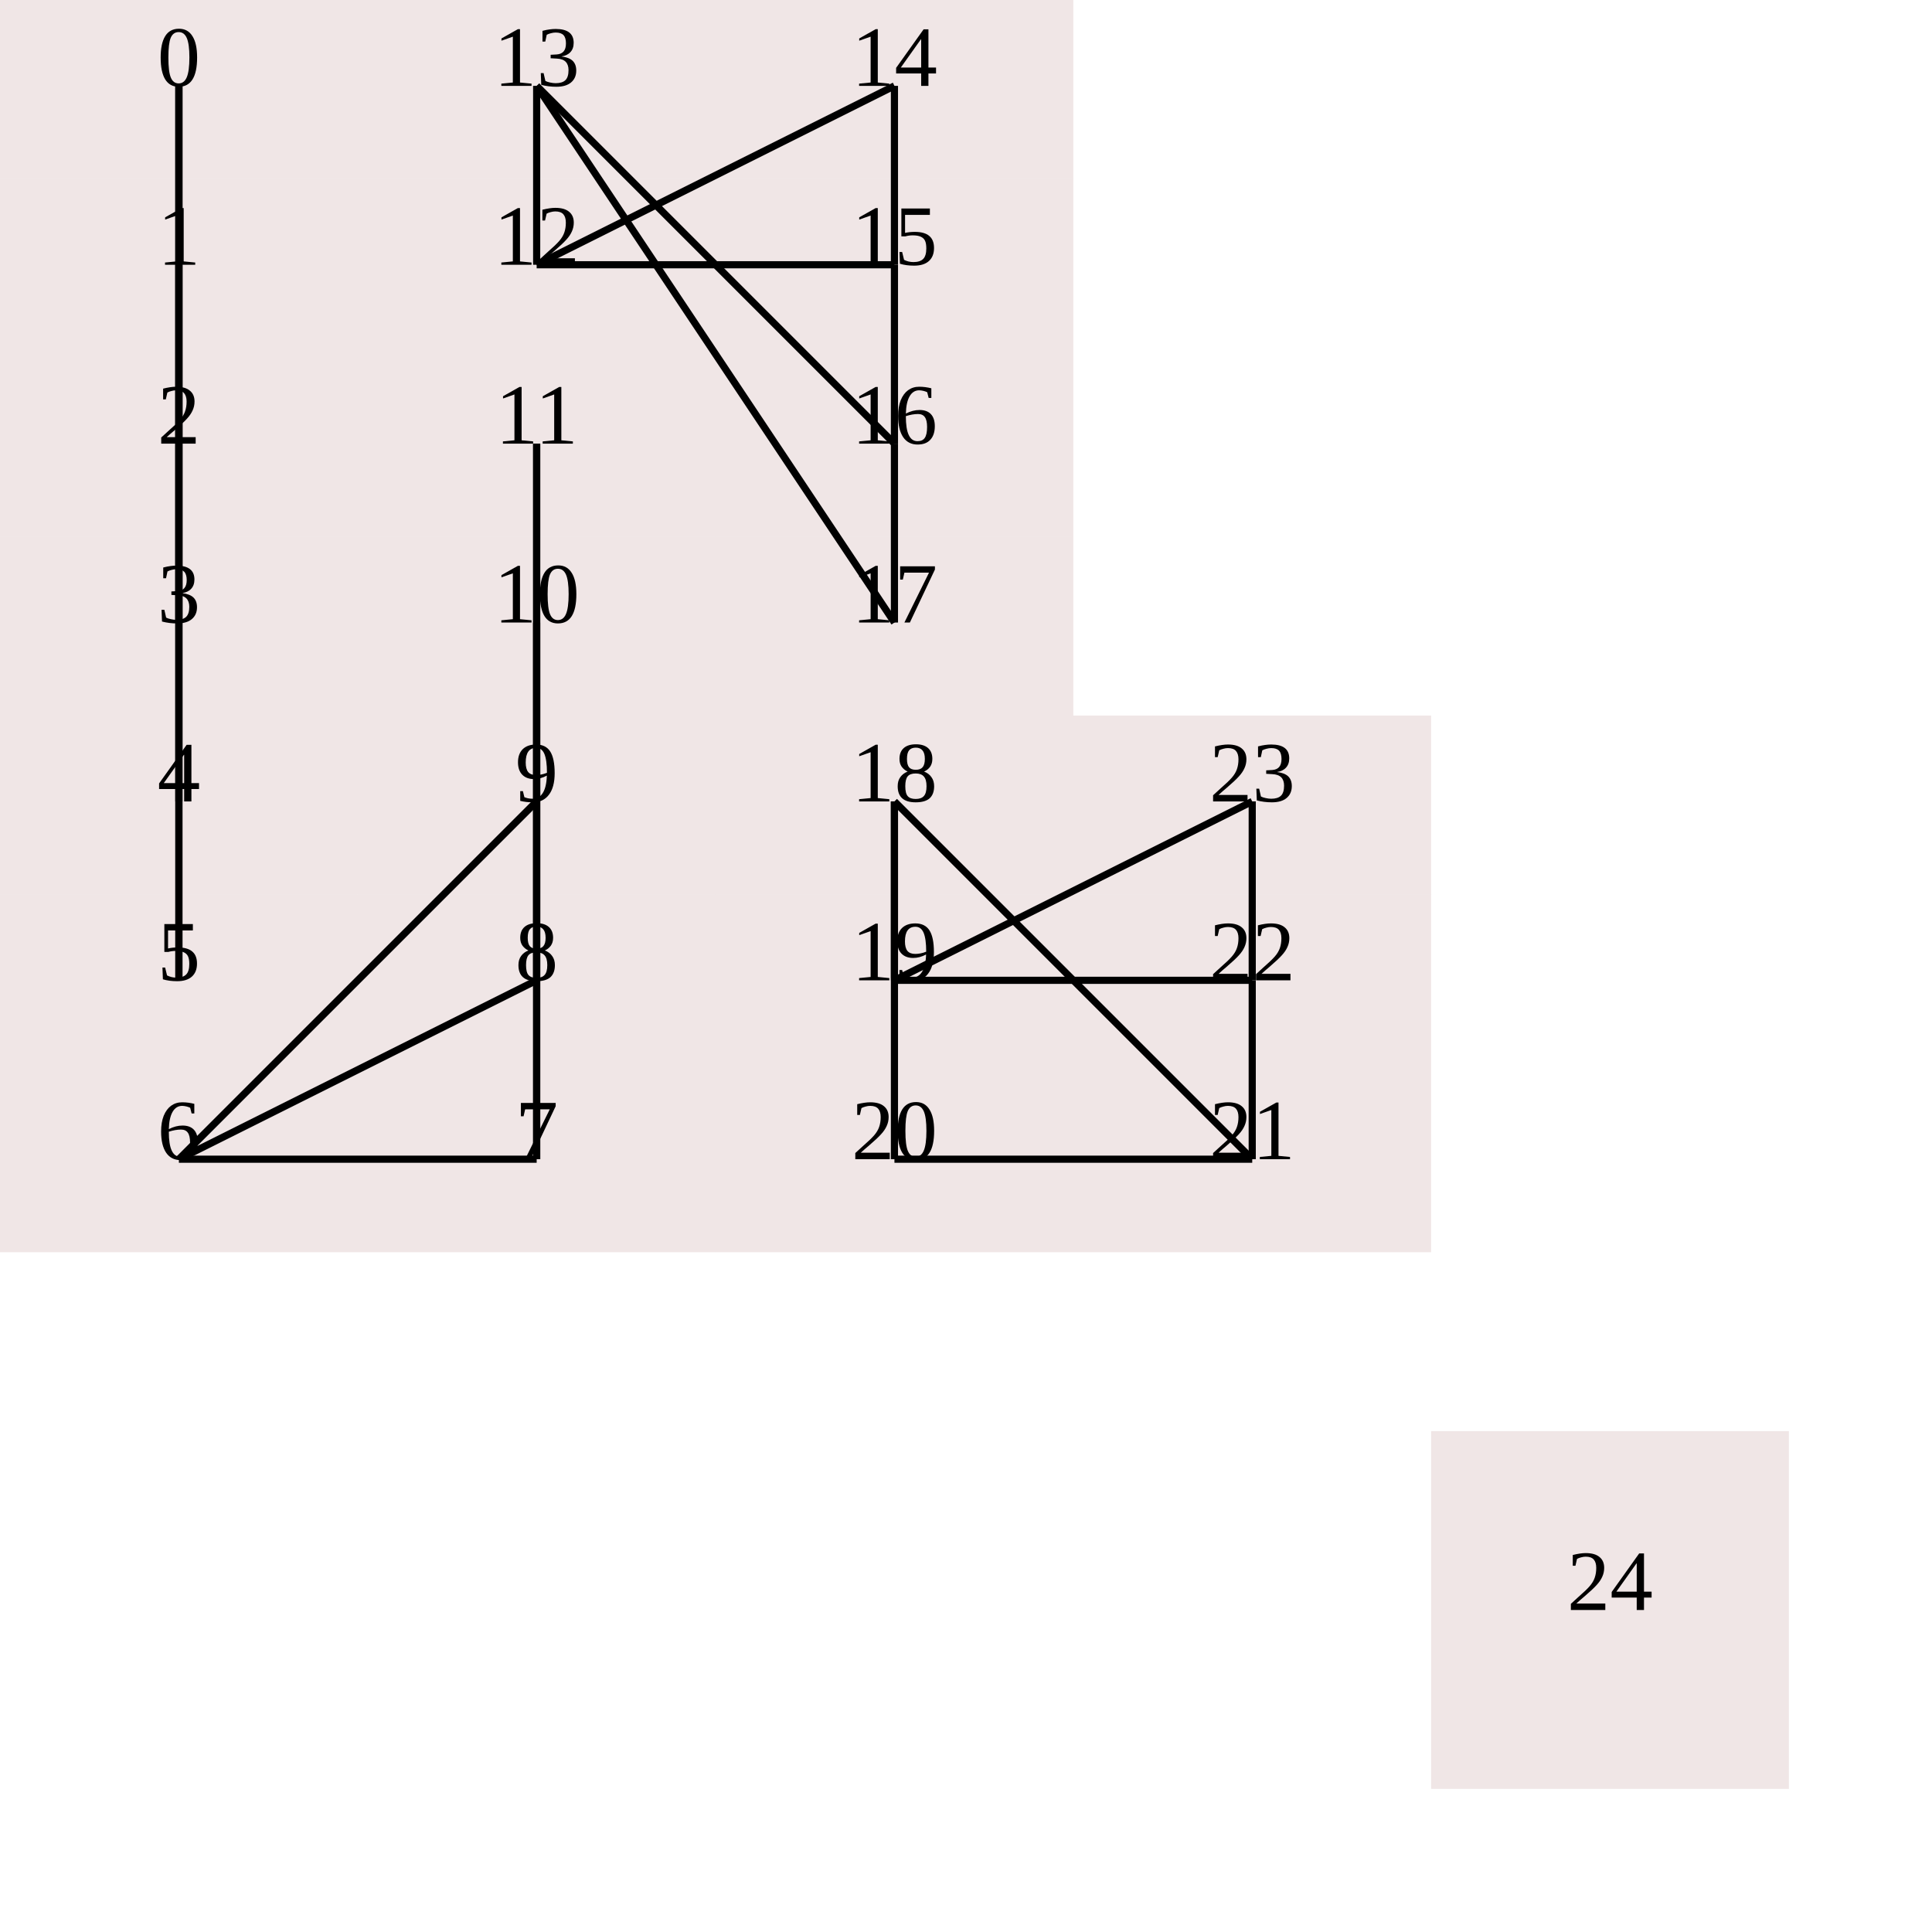
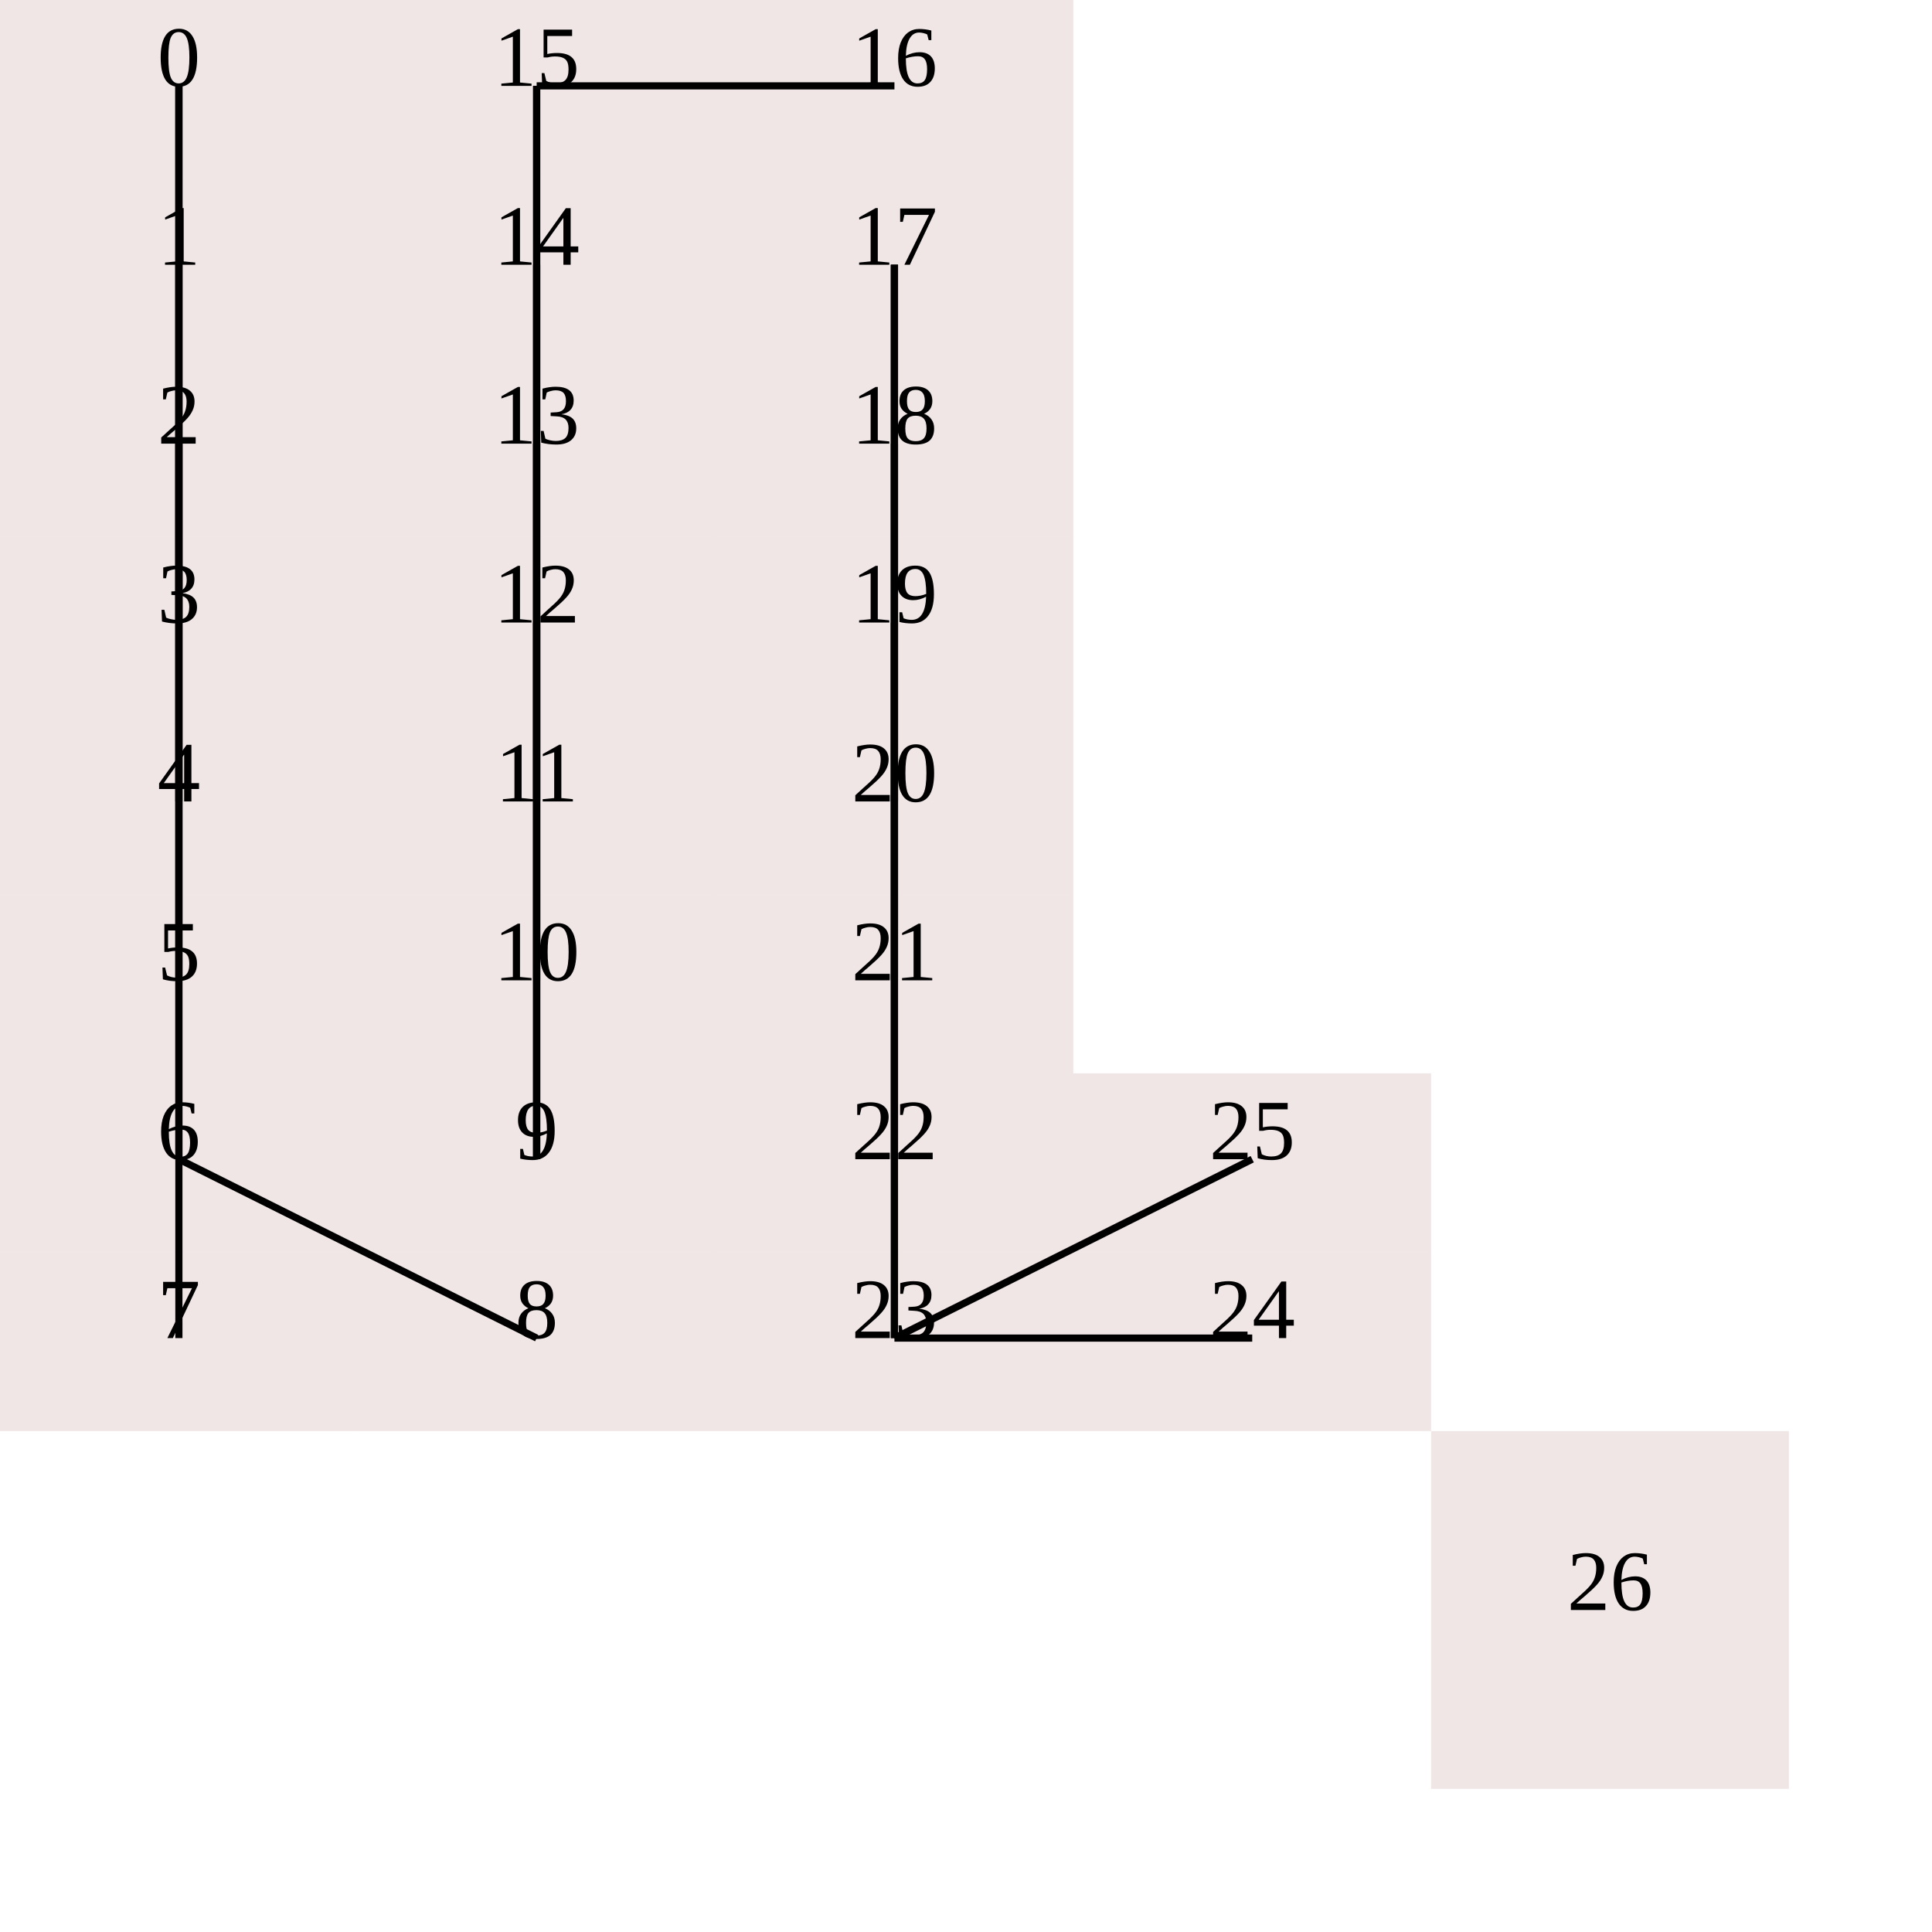
<svg xmlns="http://www.w3.org/2000/svg" width="270" height="270">
  <rect x="0" y="0" width="270" height="270" fill="rgb(255,255,255)" />
  <rect x="0" y="0" width="225" height="225" fill="rgba(255,255,255,1)" />
  <rect x="0" y="0" width="50" height="25" fill="rgba(100,0,0,0.1)" />
  <text x="25" y="12" text-anchor="middle" alignment-baseline="middle" fill="black">0</text>
  <rect x="0" y="25" width="50" height="25" fill="rgba(100,0,0,0.1)" />
  <text x="25" y="37" text-anchor="middle" alignment-baseline="middle" fill="black">1</text>
  <rect x="0" y="50" width="50" height="25" fill="rgba(100,0,0,0.1)" />
  <text x="25" y="62" text-anchor="middle" alignment-baseline="middle" fill="black">2</text>
  <rect x="0" y="75" width="50" height="25" fill="rgba(100,0,0,0.1)" />
  <text x="25" y="87" text-anchor="middle" alignment-baseline="middle" fill="black">3</text>
  <rect x="0" y="100" width="50" height="25" fill="rgba(100,0,0,0.1)" />
  <text x="25" y="112" text-anchor="middle" alignment-baseline="middle" fill="black">4</text>
  <rect x="0" y="125" width="50" height="25" fill="rgba(100,0,0,0.1)" />
  <text x="25" y="137" text-anchor="middle" alignment-baseline="middle" fill="black">5</text>
  <rect x="0" y="150" width="50" height="25" fill="rgba(100,0,0,0.1)" />
  <text x="25" y="162" text-anchor="middle" alignment-baseline="middle" fill="black">6</text>
+   <rect x="0" y="175" width="50" height="25" fill="rgba(100,0,0,0.1)" />
+   <text x="25" y="187" text-anchor="middle" alignment-baseline="middle" fill="black">7</text>
+   <rect x="50" y="175" width="50" height="25" fill="rgba(100,0,0,0.1)" />
+   <text x="75" y="187" text-anchor="middle" alignment-baseline="middle" fill="black">8</text>
  <rect x="50" y="150" width="50" height="25" fill="rgba(100,0,0,0.1)" />
-   <text x="75" y="162" text-anchor="middle" alignment-baseline="middle" fill="black">7</text>
+   <text x="75" y="162" text-anchor="middle" alignment-baseline="middle" fill="black">9</text>
  <rect x="50" y="125" width="50" height="25" fill="rgba(100,0,0,0.1)" />
-   <text x="75" y="137" text-anchor="middle" alignment-baseline="middle" fill="black">8</text>
+   <text x="75" y="137" text-anchor="middle" alignment-baseline="middle" fill="black">10</text>
  <rect x="50" y="100" width="50" height="25" fill="rgba(100,0,0,0.1)" />
-   <text x="75" y="112" text-anchor="middle" alignment-baseline="middle" fill="black">9</text>
+   <text x="75" y="112" text-anchor="middle" alignment-baseline="middle" fill="black">11</text>
  <rect x="50" y="75" width="50" height="25" fill="rgba(100,0,0,0.1)" />
-   <text x="75" y="87" text-anchor="middle" alignment-baseline="middle" fill="black">10</text>
+   <text x="75" y="87" text-anchor="middle" alignment-baseline="middle" fill="black">12</text>
  <rect x="50" y="50" width="50" height="25" fill="rgba(100,0,0,0.1)" />
-   <text x="75" y="62" text-anchor="middle" alignment-baseline="middle" fill="black">11</text>
+   <text x="75" y="62" text-anchor="middle" alignment-baseline="middle" fill="black">13</text>
  <rect x="50" y="25" width="50" height="25" fill="rgba(100,0,0,0.1)" />
-   <text x="75" y="37" text-anchor="middle" alignment-baseline="middle" fill="black">12</text>
+   <text x="75" y="37" text-anchor="middle" alignment-baseline="middle" fill="black">14</text>
  <rect x="50" y="0" width="50" height="25" fill="rgba(100,0,0,0.1)" />
-   <text x="75" y="12" text-anchor="middle" alignment-baseline="middle" fill="black">13</text>
+   <text x="75" y="12" text-anchor="middle" alignment-baseline="middle" fill="black">15</text>
  <rect x="100" y="0" width="50" height="25" fill="rgba(100,0,0,0.1)" />
-   <text x="125" y="12" text-anchor="middle" alignment-baseline="middle" fill="black">14</text>
+   <text x="125" y="12" text-anchor="middle" alignment-baseline="middle" fill="black">16</text>
  <rect x="100" y="25" width="50" height="25" fill="rgba(100,0,0,0.1)" />
-   <text x="125" y="37" text-anchor="middle" alignment-baseline="middle" fill="black">15</text>
+   <text x="125" y="37" text-anchor="middle" alignment-baseline="middle" fill="black">17</text>
  <rect x="100" y="50" width="50" height="25" fill="rgba(100,0,0,0.1)" />
-   <text x="125" y="62" text-anchor="middle" alignment-baseline="middle" fill="black">16</text>
+   <text x="125" y="62" text-anchor="middle" alignment-baseline="middle" fill="black">18</text>
  <rect x="100" y="75" width="50" height="25" fill="rgba(100,0,0,0.1)" />
-   <text x="125" y="87" text-anchor="middle" alignment-baseline="middle" fill="black">17</text>
+   <text x="125" y="87" text-anchor="middle" alignment-baseline="middle" fill="black">19</text>
  <rect x="100" y="100" width="50" height="25" fill="rgba(100,0,0,0.1)" />
-   <text x="125" y="112" text-anchor="middle" alignment-baseline="middle" fill="black">18</text>
+   <text x="125" y="112" text-anchor="middle" alignment-baseline="middle" fill="black">20</text>
  <rect x="100" y="125" width="50" height="25" fill="rgba(100,0,0,0.1)" />
-   <text x="125" y="137" text-anchor="middle" alignment-baseline="middle" fill="black">19</text>
+   <text x="125" y="137" text-anchor="middle" alignment-baseline="middle" fill="black">21</text>
  <rect x="100" y="150" width="50" height="25" fill="rgba(100,0,0,0.1)" />
-   <text x="125" y="162" text-anchor="middle" alignment-baseline="middle" fill="black">20</text>
+   <text x="125" y="162" text-anchor="middle" alignment-baseline="middle" fill="black">22</text>
+   <rect x="100" y="175" width="50" height="25" fill="rgba(100,0,0,0.1)" />
+   <text x="125" y="187" text-anchor="middle" alignment-baseline="middle" fill="black">23</text>
+   <rect x="150" y="175" width="50" height="25" fill="rgba(100,0,0,0.1)" />
+   <text x="175" y="187" text-anchor="middle" alignment-baseline="middle" fill="black">24</text>
  <rect x="150" y="150" width="50" height="25" fill="rgba(100,0,0,0.1)" />
-   <text x="175" y="162" text-anchor="middle" alignment-baseline="middle" fill="black">21</text>
-   <rect x="150" y="125" width="50" height="25" fill="rgba(100,0,0,0.1)" />
-   <text x="175" y="137" text-anchor="middle" alignment-baseline="middle" fill="black">22</text>
-   <rect x="150" y="100" width="50" height="25" fill="rgba(100,0,0,0.1)" />
-   <text x="175" y="112" text-anchor="middle" alignment-baseline="middle" fill="black">23</text>
+   <text x="175" y="162" text-anchor="middle" alignment-baseline="middle" fill="black">25</text>
  <rect x="200" y="200" width="50" height="50" fill="rgba(100,0,0,0.1)" />
-   <text x="225" y="225" text-anchor="middle" alignment-baseline="middle" fill="black">24</text>
+   <text x="225" y="225" text-anchor="middle" alignment-baseline="middle" fill="black">26</text>
  <line x1="25" y1="12" x2="25" y2="62" stroke="black" stroke-width="1" />
  <line x1="25" y1="12" x2="25" y2="37" stroke="black" stroke-width="1" />
  <line x1="25" y1="12" x2="25" y2="87" stroke="black" stroke-width="1" />
  <line x1="25" y1="37" x2="25" y2="137" stroke="black" stroke-width="1" />
  <line x1="25" y1="37" x2="25" y2="112" stroke="black" stroke-width="1" />
+   <line x1="25" y1="62" x2="25" y2="162" stroke="black" stroke-width="1" />
  <line x1="25" y1="62" x2="25" y2="87" stroke="black" stroke-width="1" />
  <line x1="25" y1="87" x2="25" y2="112" stroke="black" stroke-width="1" />
  <line x1="25" y1="112" x2="25" y2="137" stroke="black" stroke-width="1" />
-   <line x1="25" y1="162" x2="75" y2="162" stroke="black" stroke-width="1" />
-   <line x1="25" y1="162" x2="75" y2="112" stroke="black" stroke-width="1" />
-   <line x1="25" y1="162" x2="75" y2="137" stroke="black" stroke-width="1" />
-   <line x1="75" y1="162" x2="75" y2="62" stroke="black" stroke-width="1" />
+   <line x1="25" y1="137" x2="25" y2="162" stroke="black" stroke-width="1" />
+   <line x1="25" y1="162" x2="75" y2="187" stroke="black" stroke-width="1" />
+   <line x1="25" y1="162" x2="25" y2="187" stroke="black" stroke-width="1" />
+   <line x1="75" y1="162" x2="75" y2="137" stroke="black" stroke-width="1" />
+   <line x1="75" y1="162" x2="75" y2="112" stroke="black" stroke-width="1" />
  <line x1="75" y1="162" x2="75" y2="87" stroke="black" stroke-width="1" />
-   <line x1="75" y1="137" x2="75" y2="112" stroke="black" stroke-width="1" />
+   <line x1="75" y1="137" x2="75" y2="37" stroke="black" stroke-width="1" />
+   <line x1="75" y1="137" x2="75" y2="62" stroke="black" stroke-width="1" />
+   <line x1="75" y1="112" x2="75" y2="12" stroke="black" stroke-width="1" />
  <line x1="75" y1="112" x2="75" y2="87" stroke="black" stroke-width="1" />
  <line x1="75" y1="87" x2="75" y2="62" stroke="black" stroke-width="1" />
-   <line x1="75" y1="37" x2="125" y2="12" stroke="black" stroke-width="1" />
-   <line x1="75" y1="37" x2="125" y2="37" stroke="black" stroke-width="1" />
+   <line x1="75" y1="62" x2="75" y2="37" stroke="black" stroke-width="1" />
  <line x1="75" y1="37" x2="75" y2="12" stroke="black" stroke-width="1" />
-   <line x1="75" y1="12" x2="125" y2="62" stroke="black" stroke-width="1" />
-   <line x1="75" y1="12" x2="125" y2="87" stroke="black" stroke-width="1" />
-   <line x1="125" y1="12" x2="125" y2="37" stroke="black" stroke-width="1" />
+   <line x1="75" y1="12" x2="125" y2="12" stroke="black" stroke-width="1" />
+   <line x1="125" y1="37" x2="125" y2="87" stroke="black" stroke-width="1" />
  <line x1="125" y1="37" x2="125" y2="62" stroke="black" stroke-width="1" />
-   <line x1="125" y1="62" x2="125" y2="87" stroke="black" stroke-width="1" />
+   <line x1="125" y1="37" x2="125" y2="112" stroke="black" stroke-width="1" />
+   <line x1="125" y1="62" x2="125" y2="137" stroke="black" stroke-width="1" />
+   <line x1="125" y1="62" x2="125" y2="162" stroke="black" stroke-width="1" />
+   <line x1="125" y1="87" x2="125" y2="187" stroke="black" stroke-width="1" />
+   <line x1="125" y1="87" x2="125" y2="112" stroke="black" stroke-width="1" />
  <line x1="125" y1="112" x2="125" y2="137" stroke="black" stroke-width="1" />
-   <line x1="125" y1="112" x2="125" y2="162" stroke="black" stroke-width="1" />
-   <line x1="125" y1="112" x2="175" y2="162" stroke="black" stroke-width="1" />
-   <line x1="125" y1="137" x2="175" y2="137" stroke="black" stroke-width="1" />
-   <line x1="125" y1="137" x2="175" y2="112" stroke="black" stroke-width="1" />
-   <line x1="125" y1="162" x2="175" y2="162" stroke="black" stroke-width="1" />
-   <line x1="175" y1="162" x2="175" y2="137" stroke="black" stroke-width="1" />
-   <line x1="175" y1="137" x2="175" y2="112" stroke="black" stroke-width="1" />
+   <line x1="125" y1="137" x2="125" y2="162" stroke="black" stroke-width="1" />
+   <line x1="125" y1="162" x2="125" y2="187" stroke="black" stroke-width="1" />
+   <line x1="125" y1="187" x2="175" y2="187" stroke="black" stroke-width="1" />
+   <line x1="125" y1="187" x2="175" y2="162" stroke="black" stroke-width="1" />
</svg>
